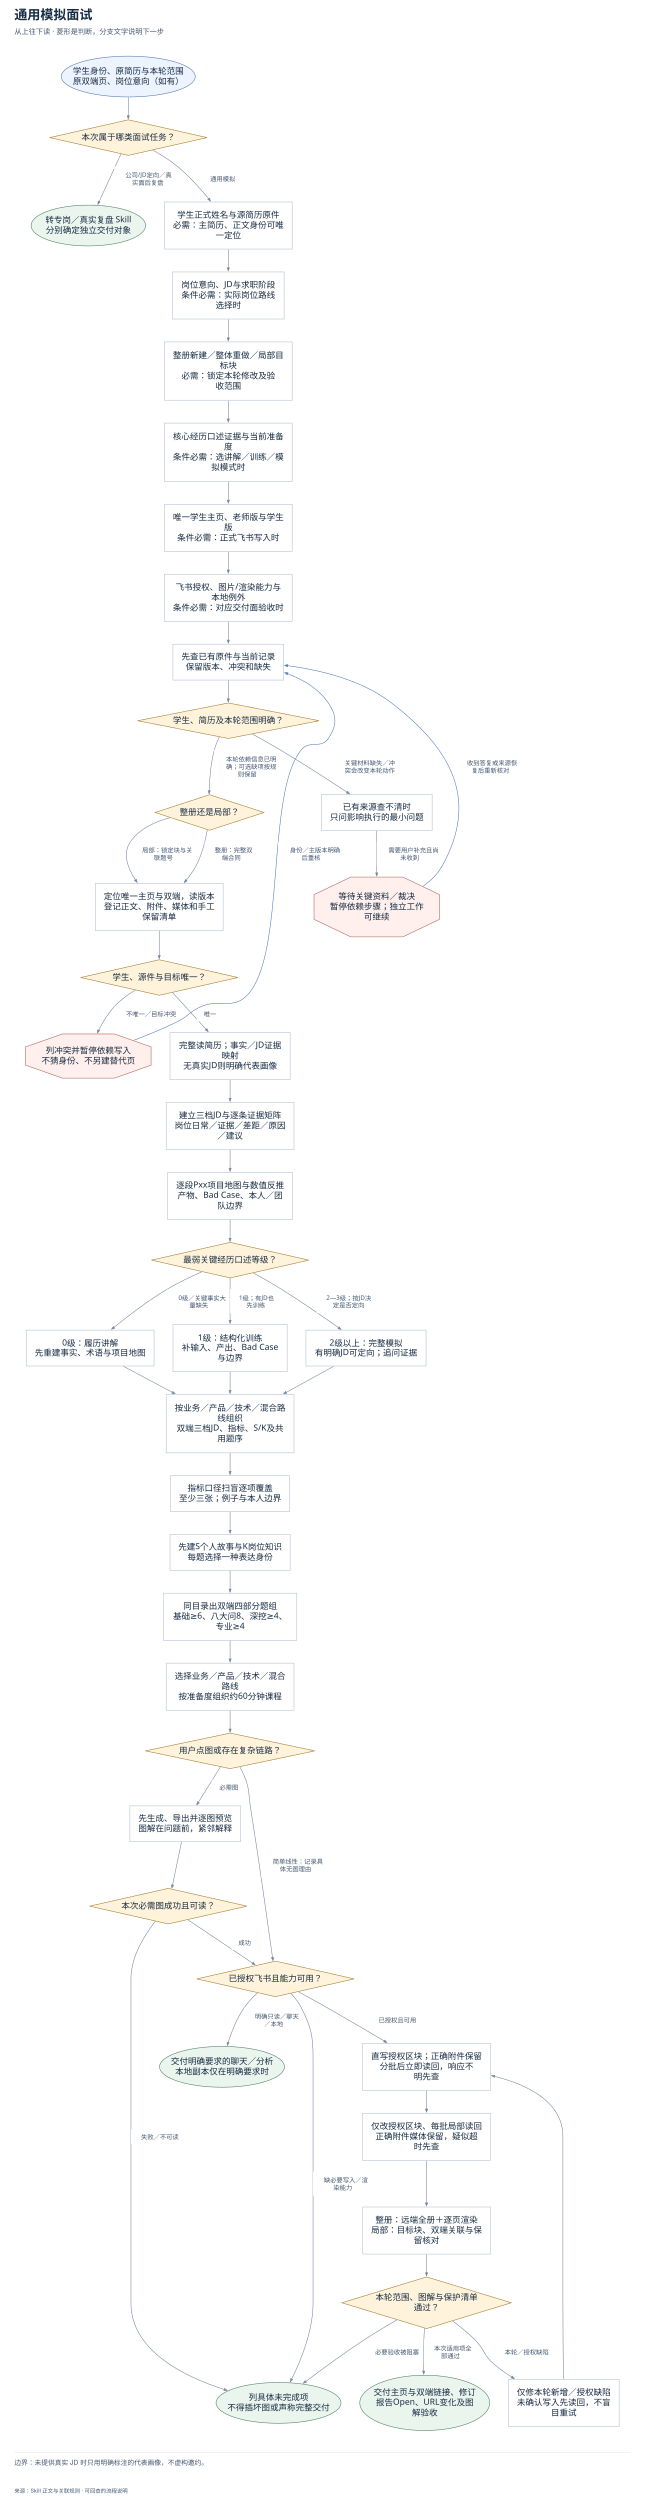
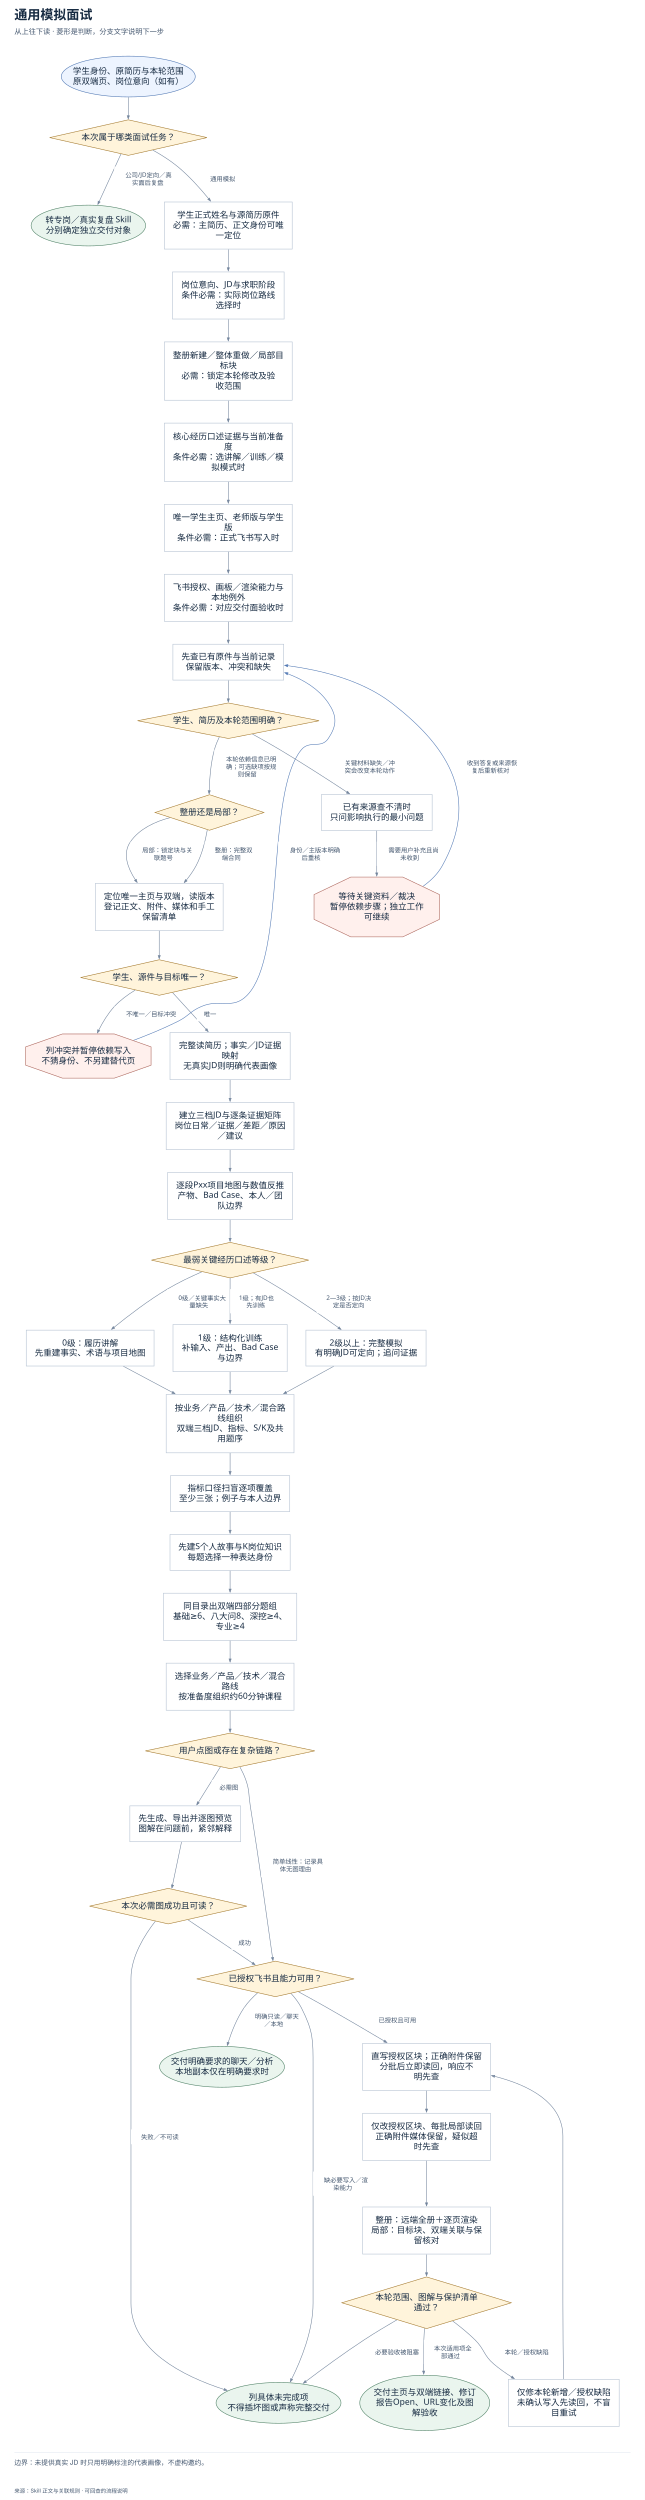
- <svg xmlns="http://www.w3.org/2000/svg" data-artifact-sha256="7e92cd054d5d172d0565195ed44d49419162a8da8e7b95ef7896f723a9a003c5" viewBox="0 0 1438.00 5574.00" width="1438.00" height="5574.00" role="img" aria-labelledby="title desc" data-entry-x="286.01" data-definition-sha256="cfa5b2d668ffe87828312197569ac56a34008b34c8158d3a55e16181d50eeae7" data-renderer="viz-3.31.0">
+ <svg xmlns="http://www.w3.org/2000/svg" data-artifact-sha256="a5f7d39a634c2899aa41be331160fa09020cbd6e62495d289ddf2afc6bc9f9bf" viewBox="0 0 1438.00 5574.00" width="1438.00" height="5574.00" role="img" aria-labelledby="title desc" data-entry-x="286.01" data-definition-sha256="c2a82178d6812adf9d623b8588ee4100f3e43a537690943c4fc6f6f74bcf6a28" data-renderer="viz-3.31.0">
  <rect width="100%" height="100%" fill="white" />
  <g font-family="-apple-system,BlinkMacSystemFont,PingFang SC,sans-serif" fill="#172b42">
    <text x="32" y="43" font-size="29" font-weight="600">通用模拟面试</text>
    <text x="32" y="76" font-size="16" fill="#43566e">从上往下读 · 菱形是判断，分支文字说明下一步</text>
  </g>
  <svg x="32.00" y="100" width="1374" height="5344" viewBox="0 0 1374 5344">
    <g id="graph0" class="graph" transform="scale(1 1) rotate(0) translate(25.2 5319.07)">
      <g id="edge1" class="edge">
        <path fill="none" stroke="#71839b" stroke-width="1.2" d="M228.81,-5202.37C228.81,-5189.01 228.81,-5174.35 228.81,-5160.84" />
        <polygon fill="#71839b" stroke="#71839b" stroke-width="1.2" points="231.26,-5160.97 228.81,-5153.97 226.36,-5160.97 231.26,-5160.97" />
      </g>
      <g id="edge2" class="edge">
        <path fill="none" stroke="#71839b" stroke-width="1.2" d="M212.69,-5076.16C199.06,-5046.43 179.32,-5003.39 163.83,-4969.6" />
        <polygon fill="#71839b" stroke="#71839b" stroke-width="1.2" points="166.09,-4968.65 160.94,-4963.31 161.63,-4970.69 166.09,-4968.65" />
        <polygon fill="white" stroke="none" points="197.48,-4993.71 197.48,-5047.71 329.48,-5047.71 329.48,-4993.71 197.48,-4993.71" />
        <text xml:space="preserve" text-anchor="start" x="222.26" y="-5023.51" font-family="PingFang SC" font-size="14.00" fill="#43566e">公司/JD定向／真</text>
        <text xml:space="preserve" text-anchor="start" x="237.23" y="-5006.71" font-family="PingFang SC" font-size="14.00" fill="#43566e">实面后复盘</text>
      </g>
      <g id="edge27" class="edge">
        <path fill="none" stroke="#71839b" stroke-width="1.2" d="M283.47,-5084.43C301.92,-5074.16 322.06,-5061.55 338.81,-5047.71 364.15,-5026.77 388.52,-4999.82 408.1,-4975.85" />
        <polygon fill="#71839b" stroke="#71839b" stroke-width="1.2" points="409.85,-4977.57 412.35,-4970.59 406.04,-4974.49 409.85,-4977.57" />
        <polygon fill="white" stroke="none" points="392.37,-5004.21 392.37,-5037.21 472.37,-5037.21 472.37,-5004.21 392.37,-5004.21" />
        <text xml:space="preserve" text-anchor="start" x="411.37" y="-5015.11" font-family="PingFang SC" font-size="14.00" fill="#43566e">通用模拟</text>
      </g>
      <g id="edge3" class="edge">
        <path fill="none" stroke="#71839b" stroke-width="1.2" d="M405.03,-3568.98C400.84,-3544.91 393.24,-3513.61 379.81,-3488.56 373.8,-3477.35 366.12,-3466.43 357.88,-3456.27" />
        <polygon fill="#71839b" stroke="#71839b" stroke-width="1.2" points="359.92,-3454.9 353.55,-3451.1 356.16,-3458.04 359.92,-3454.9" />
        <polygon fill="white" stroke="none" points="399.21,-3488.56 399.21,-3542.56 507.21,-3542.56 507.21,-3488.56 399.21,-3488.56" />
        <text xml:space="preserve" text-anchor="start" x="421.71" y="-3518.36" font-family="PingFang SC" font-size="14.00" fill="#43566e">整册：完整双</text>
        <text xml:space="preserve" text-anchor="start" x="437.46" y="-3501.56" font-family="PingFang SC" font-size="14.00" fill="#43566e">端合同</text>
      </g>
      <g id="edge4" class="edge">
        <path fill="none" stroke="#71839b" stroke-width="1.2" d="M322.01,-3596.07C288.75,-3587.35 254.05,-3571.45 233.81,-3542.56 215.58,-3516.54 226.89,-3484.49 244.77,-3457.18" />
        <polygon fill="#71839b" stroke="#71839b" stroke-width="1.2" points="246.74,-3458.64 248.67,-3451.48 242.7,-3455.87 246.74,-3458.64" />
        <polygon fill="white" stroke="none" points="233.81,-3488.56 233.81,-3542.56 369.81,-3542.56 369.81,-3488.56 233.81,-3488.56" />
        <text xml:space="preserve" text-anchor="start" x="259.81" y="-3518.36" font-family="PingFang SC" font-size="14.00" fill="#43566e">局部：锁定块与关</text>
        <text xml:space="preserve" text-anchor="start" x="286.06" y="-3501.56" font-family="PingFang SC" font-size="14.00" fill="#43566e">联题号</text>
      </g>
      <g id="edge5" class="edge">
        <path fill="none" stroke="#71839b" stroke-width="1.2" d="M297.81,-3344.17C297.81,-3326.13 297.81,-3305.97 297.81,-3288.27" />
        <polygon fill="#71839b" stroke="#71839b" stroke-width="1.2" points="300.26,-3288.61 297.81,-3281.61 295.36,-3288.61 300.26,-3288.61" />
      </g>
      <g id="edge6" class="edge">
        <path fill="none" stroke="#71839b" stroke-width="1.2" d="M244.12,-3211.49C227.9,-3201.55 210.93,-3189.21 197.81,-3175 183.63,-3159.65 171.87,-3140.19 162.72,-3121.94" />
        <polygon fill="#71839b" stroke="#71839b" stroke-width="1.2" points="165.02,-3121.07 159.75,-3115.85 160.61,-3123.22 165.02,-3121.07" />
        <polygon fill="white" stroke="none" points="197.81,-3142 197.81,-3175 333.81,-3175 333.81,-3142 197.81,-3142" />
        <text xml:space="preserve" text-anchor="start" x="223.81" y="-3152.9" font-family="PingFang SC" font-size="14.00" fill="#43566e">不唯一／目标冲突</text>
      </g>
      <g id="edge7" class="edge">
        <path fill="none" stroke="#71839b" stroke-width="1.2" d="M327.16,-3206.45C348.31,-3183.27 377.46,-3151.34 402.66,-3123.73" />
        <polygon fill="#71839b" stroke="#71839b" stroke-width="1.2" points="404.17,-3125.71 407.08,-3118.89 400.55,-3122.41 404.17,-3125.71" />
        <polygon fill="white" stroke="none" points="381.55,-3142 381.55,-3175 433.55,-3175 433.55,-3142 381.55,-3142" />
        <text xml:space="preserve" text-anchor="start" x="397.05" y="-3152.9" font-family="PingFang SC" font-size="14.00" fill="#43566e">唯一</text>
      </g>
      <g id="edge49" class="edge">
        <path fill="none" stroke="#5279b4" stroke-width="1.2" d="M240.18,-3099.41C272.57,-3111.53 308.25,-3126.15 339.81,-3142 364.27,-3154.28 366.63,-3164.27 391.81,-3175 434.75,-3193.3 461.18,-3166.62 493.81,-3200 580.91,-3289.12 534.84,-3651.98 614.81,-3747.55 633.35,-3769.7 658.78,-3748.51 674.81,-3772.55 694.34,-3801.84 694.5,-3822.57 674.81,-3851.75 653.59,-3883.2 619.33,-3903.66 583.97,-3916.97" />
        <polygon fill="#5279b4" stroke="#5279b4" stroke-width="1.2" points="583.39,-3914.58 577.64,-3919.26 585.06,-3919.18 583.39,-3914.58" />
        <polygon fill="white" stroke="none" points="563.05,-3488.56 563.05,-3542.56 699.05,-3542.56 699.05,-3488.56 563.05,-3488.56" />
        <text xml:space="preserve" text-anchor="start" x="589.05" y="-3518.36" font-family="PingFang SC" font-size="14.00" fill="#43566e">身份／主版本明确</text>
        <text xml:space="preserve" text-anchor="start" x="615.3" y="-3501.56" font-family="PingFang SC" font-size="14.00" fill="#43566e">后重核</text>
      </g>
      <g id="edge39" class="edge">
        <path fill="none" stroke="#71839b" stroke-width="1.2" d="M455.81,-3011.81C455.81,-2998.43 455.81,-2983.89 455.81,-2970.1" />
        <polygon fill="#71839b" stroke="#71839b" stroke-width="1.2" points="458.26,-2970.44 455.81,-2963.44 453.36,-2970.44 458.26,-2970.44" />
      </g>
      <g id="edge8" class="edge">
        <path fill="none" stroke="#71839b" stroke-width="1.2" d="M392.97,-2583.48C368.29,-2572.76 340.11,-2559.36 315.81,-2544.87 273.56,-2519.67 229.42,-2486.01 196.43,-2459.19" />
        <polygon fill="#71839b" stroke="#71839b" stroke-width="1.2" points="198.37,-2457.61 191.4,-2455.07 195.26,-2461.4 198.37,-2457.61" />
        <polygon fill="white" stroke="none" points="315.81,-2490.87 315.81,-2544.87 445.81,-2544.87 445.81,-2490.87 315.81,-2490.87" />
        <text xml:space="preserve" text-anchor="start" x="340.56" y="-2520.67" font-family="PingFang SC" font-size="14.00" fill="#43566e">0级／关键事实大</text>
        <text xml:space="preserve" text-anchor="start" x="365.06" y="-2503.87" font-family="PingFang SC" font-size="14.00" fill="#43566e">量缺失</text>
      </g>
      <g id="edge9" class="edge">
        <path fill="none" stroke="#71839b" stroke-width="1.2" d="M455.81,-2569.66C455.81,-2542.56 455.81,-2505.85 455.81,-2474.92" />
        <polygon fill="#71839b" stroke="#71839b" stroke-width="1.2" points="458.26,-2475.18 455.81,-2468.18 453.36,-2475.18 458.26,-2475.18" />
        <polygon fill="white" stroke="none" points="455.81,-2490.87 455.81,-2544.87 559.81,-2544.87 559.81,-2490.87 455.81,-2490.87" />
        <text xml:space="preserve" text-anchor="start" x="475.53" y="-2520.67" font-family="PingFang SC" font-size="14.00" fill="#43566e">1级；有JD也</text>
        <text xml:space="preserve" text-anchor="start" x="492.06" y="-2503.87" font-family="PingFang SC" font-size="14.00" fill="#43566e">先训练</text>
      </g>
      <g id="edge10" class="edge">
        <path fill="none" stroke="#71839b" stroke-width="1.2" d="M507.49,-2581C527.23,-2570.15 549.8,-2557.32 569.81,-2544.87 613.45,-2517.72 661.06,-2484.82 697.58,-2458.86" />
        <polygon fill="#71839b" stroke="#71839b" stroke-width="1.2" points="698.98,-2460.87 703.25,-2454.81 696.13,-2456.88 698.98,-2460.87" />
        <polygon fill="white" stroke="none" points="648.85,-2490.87 648.85,-2544.87 773.85,-2544.87 773.85,-2490.87 648.85,-2490.87" />
        <text xml:space="preserve" text-anchor="start" x="670.33" y="-2520.67" font-family="PingFang SC" font-size="14.00" fill="#43566e">2—3级；按JD决</text>
        <text xml:space="preserve" text-anchor="start" x="685.1" y="-2503.87" font-family="PingFang SC" font-size="14.00" fill="#43566e">定是否定向</text>
      </g>
      <g id="edge11" class="edge">
        <path fill="none" stroke="#71839b" stroke-width="1.2" d="M217.75,-2372.92C250.52,-2355.43 290.05,-2334.34 327.4,-2314.41" />
        <polygon fill="#71839b" stroke="#71839b" stroke-width="1.2" points="328.22,-2316.75 333.24,-2311.29 325.91,-2312.42 328.22,-2316.75" />
      </g>
      <g id="edge12" class="edge">
        <path fill="none" stroke="#71839b" stroke-width="1.2" d="M455.81,-2360.61C455.81,-2347.41 455.81,-2332.97 455.81,-2318.92" />
        <polygon fill="#71839b" stroke="#71839b" stroke-width="1.2" points="458.26,-2319.06 455.81,-2312.06 453.36,-2319.06 458.26,-2319.06" />
      </g>
      <g id="edge13" class="edge">
        <path fill="none" stroke="#71839b" stroke-width="1.2" d="M687,-2372.92C655.31,-2355.51 617.11,-2334.51 580.97,-2314.65" />
        <polygon fill="#71839b" stroke="#71839b" stroke-width="1.2" points="582.2,-2312.53 574.88,-2311.31 579.84,-2316.83 582.2,-2312.53" />
      </g>
      <g id="edge42" class="edge">
        <path fill="none" stroke="#71839b" stroke-width="1.2" d="M455.81,-2179.46C455.81,-2165.53 455.81,-2151.03 455.81,-2137.86" />
        <polygon fill="#71839b" stroke="#71839b" stroke-width="1.2" points="458.26,-2138.24 455.81,-2131.24 453.36,-2138.24 458.26,-2138.24" />
      </g>
      <g id="edge14" class="edge">
        <path fill="none" stroke="#71839b" stroke-width="1.2" d="M434.36,-1479.87C419.94,-1456.72 400.76,-1425.92 384.97,-1400.55" />
        <polygon fill="#71839b" stroke="#71839b" stroke-width="1.2" points="387.13,-1399.4 381.35,-1394.75 382.97,-1401.99 387.13,-1399.4" />
        <polygon fill="white" stroke="none" points="414.77,-1417.73 414.77,-1450.73 480.77,-1450.73 480.77,-1417.73 414.77,-1417.73" />
        <text xml:space="preserve" text-anchor="start" x="432.02" y="-1428.63" font-family="PingFang SC" font-size="14.00" fill="#43566e">必需图</text>
      </g>
      <g id="edge15" class="edge">
        <path fill="none" stroke="#71839b" stroke-width="1.2" d="M477.42,-1479.97C482.46,-1470.76 487.35,-1460.6 490.81,-1450.73 499.46,-1426.04 496.7,-1418.56 500.81,-1392.73 520.18,-1270.84 540.45,-1126.8 550.45,-1054.41" />
        <polygon fill="#71839b" stroke="#71839b" stroke-width="1.2" points="552.84,-1055.01 551.37,-1047.74 547.98,-1054.34 552.84,-1055.01" />
        <polygon fill="white" stroke="none" points="524.87,-1233.73 524.87,-1287.73 660.87,-1287.73 660.87,-1233.73 524.87,-1233.73" />
        <text xml:space="preserve" text-anchor="start" x="550.87" y="-1263.53" font-family="PingFang SC" font-size="14.00" fill="#43566e">简单线性：记录具</text>
        <text xml:space="preserve" text-anchor="start" x="566.62" y="-1246.73" font-family="PingFang SC" font-size="14.00" fill="#43566e">体无图理由</text>
      </g>
      <g id="edge16" class="edge">
        <path fill="none" stroke="#71839b" stroke-width="1.2" d="M347.56,-1312.33C341.64,-1284.03 333.65,-1245.81 327.43,-1216.12" />
        <polygon fill="#71839b" stroke="#71839b" stroke-width="1.2" points="329.85,-1215.73 326.02,-1209.38 325.06,-1216.73 329.85,-1215.73" />
      </g>
      <g id="edge17" class="edge">
        <path fill="none" stroke="#71839b" stroke-width="1.2" d="M289.25,-1135.67C265.24,-1104.97 234.81,-1056.49 234.81,-1007.93 234.81,-1007.93 234.81,-1007.93 234.81,-283.81 234.81,-179.98 349.05,-121.7 442.9,-91.35" />
        <polygon fill="#71839b" stroke="#71839b" stroke-width="1.2" points="443.38,-93.77 449.32,-89.32 441.9,-89.1 443.38,-93.77" />
        <polygon fill="white" stroke="none" points="234.81,-638.37 234.81,-671.37 342.81,-671.37 342.81,-638.37 234.81,-638.37" />
        <text xml:space="preserve" text-anchor="start" x="257.31" y="-649.27" font-family="PingFang SC" font-size="14.00" fill="#43566e">失败／不可读</text>
      </g>
      <g id="edge18" class="edge">
        <path fill="none" stroke="#71839b" stroke-width="1.2" d="M361.37,-1138.94C402.1,-1111.64 462.92,-1070.87 505.88,-1042.07" />
        <polygon fill="#71839b" stroke="#71839b" stroke-width="1.2" points="507.19,-1044.14 511.64,-1038.21 504.46,-1040.07 507.19,-1044.14" />
        <polygon fill="white" stroke="none" points="458.72,-1071.53 458.72,-1104.53 510.72,-1104.53 510.72,-1071.53 458.72,-1071.53" />
        <text xml:space="preserve" text-anchor="start" x="474.22" y="-1082.43" font-family="PingFang SC" font-size="14.00" fill="#43566e">成功</text>
      </g>
      <g id="edge20" class="edge">
        <path fill="none" stroke="#71839b" stroke-width="1.2" d="M591.3,-974.88C600.17,-965.25 608.88,-954.07 614.81,-942.33 641.49,-889.56 640.81,-870.98 640.81,-811.85 640.81,-811.85 640.81,-811.85 640.81,-283.81 640.81,-223.2 614.71,-158.18 592.9,-114.43" />
        <polygon fill="#71839b" stroke="#71839b" stroke-width="1.2" points="595.19,-113.54 589.84,-108.41 590.82,-115.76 595.19,-113.54" />
        <polygon fill="white" stroke="none" points="640.81,-523.38 640.81,-577.38 762.81,-577.38 762.81,-523.38 640.81,-523.38" />
        <text xml:space="preserve" text-anchor="start" x="665.06" y="-553.18" font-family="PingFang SC" font-size="14.00" fill="#43566e">缺必要写入／渲</text>
        <text xml:space="preserve" text-anchor="start" x="686.06" y="-536.38" font-family="PingFang SC" font-size="14.00" fill="#43566e">染能力</text>
      </g>
      <g id="edge19" class="edge">
        <path fill="none" stroke="#71839b" stroke-width="1.2" d="M517.15,-975.81C506.22,-966.05 495.11,-954.56 486.81,-942.33 470.94,-918.95 459.35,-889.74 451.44,-864.89" />
        <polygon fill="#71839b" stroke="#71839b" stroke-width="1.2" points="453.84,-864.35 449.43,-858.38 449.15,-865.79 453.84,-864.35" />
        <polygon fill="white" stroke="none" points="486.81,-888.33 486.81,-942.33 608.81,-942.33 608.81,-888.33 486.81,-888.33" />
        <text xml:space="preserve" text-anchor="start" x="511.06" y="-918.13" font-family="PingFang SC" font-size="14.00" fill="#43566e">明确只读／聊天</text>
        <text xml:space="preserve" text-anchor="start" x="532.06" y="-901.33" font-family="PingFang SC" font-size="14.00" fill="#43566e">／本地</text>
      </g>
      <g id="edge21" class="edge">
        <path fill="none" stroke="#71839b" stroke-width="1.2" d="M607.82,-978.42C628.13,-967.35 651.65,-954.38 672.81,-942.33 714.73,-918.47 760.72,-891.46 799.84,-868.22" />
        <polygon fill="#71839b" stroke="#71839b" stroke-width="1.2" points="800.74,-870.54 805.5,-864.86 798.23,-866.33 800.74,-870.54" />
        <polygon fill="white" stroke="none" points="764.26,-898.83 764.26,-931.83 872.26,-931.83 872.26,-898.83 764.26,-898.83" />
        <text xml:space="preserve" text-anchor="start" x="786.76" y="-909.73" font-family="PingFang SC" font-size="14.00" fill="#43566e">已授权且可用</text>
      </g>
      <g id="edge47" class="edge">
        <path fill="none" stroke="#71839b" stroke-width="1.2" d="M893.81,-758.15C893.81,-744.76 893.81,-730.23 893.81,-716.44" />
        <polygon fill="#71839b" stroke="#71839b" stroke-width="1.2" points="896.26,-716.77 893.81,-709.77 891.36,-716.77 896.26,-716.77" />
      </g>
      <g id="edge22" class="edge">
        <path fill="none" stroke="#71839b" stroke-width="1.2" d="M893.81,-392.8C893.81,-379.6 893.81,-365.24 893.81,-351.45" />
        <polygon fill="#71839b" stroke="#71839b" stroke-width="1.2" points="896.26,-351.78 893.81,-344.78 891.36,-351.78 896.26,-351.78" />
      </g>
      <g id="edge25" class="edge">
        <path fill="none" stroke="#71839b" stroke-width="1.2" d="M827.93,-246.94C804.53,-233.38 778.2,-217.57 754.81,-202.21 710.04,-172.81 661.33,-137.15 624.31,-109.22" />
        <polygon fill="#71839b" stroke="#71839b" stroke-width="1.2" points="626.04,-107.46 618.98,-105.2 623.09,-111.37 626.04,-107.46" />
        <polygon fill="white" stroke="none" points="754.81,-158.71 754.81,-191.71 876.81,-191.71 876.81,-158.71 754.81,-158.71" />
        <text xml:space="preserve" text-anchor="start" x="779.06" y="-169.61" font-family="PingFang SC" font-size="14.00" fill="#43566e">必要验收被阻塞</text>
      </g>
      <g id="edge24" class="edge">
        <path fill="none" stroke="#71839b" stroke-width="1.2" d="M951.87,-244.31C968.73,-231.71 986.67,-217.14 1001.81,-202.21 1023.46,-180.86 1020.67,-167.93 1043.81,-148.21 1056.02,-137.8 1069.7,-128.09 1083.75,-119.22" />
        <polygon fill="#71839b" stroke="#71839b" stroke-width="1.2" points="1084.91,-121.38 1089.58,-115.62 1082.34,-117.22 1084.91,-121.38" />
        <polygon fill="white" stroke="none" points="1043.81,-158.71 1043.81,-191.71 1165.81,-191.71 1165.81,-158.71 1043.81,-158.71" />
        <text xml:space="preserve" text-anchor="start" x="1068.06" y="-169.61" font-family="PingFang SC" font-size="14.00" fill="#43566e">本轮／授权缺陷</text>
      </g>
      <g id="edge23" class="edge">
        <path fill="none" stroke="#71839b" stroke-width="1.2" d="M889.17,-228.09C888.6,-219.43 888.12,-210.58 887.81,-202.21 886.98,-179.54 887.02,-154.79 887.41,-132.51" />
        <polygon fill="#71839b" stroke="#71839b" stroke-width="1.2" points="889.86,-132.64 887.55,-125.59 884.96,-132.54 889.86,-132.64" />
        <polygon fill="white" stroke="none" points="887.81,-148.21 887.81,-202.21 995.81,-202.21 995.81,-148.21 887.81,-148.21" />
        <text xml:space="preserve" text-anchor="start" x="910.31" y="-178.01" font-family="PingFang SC" font-size="14.00" fill="#43566e">本次适用项全</text>
        <text xml:space="preserve" text-anchor="start" x="926.06" y="-161.21" font-family="PingFang SC" font-size="14.00" fill="#43566e">部通过</text>
      </g>
      <g id="edge26" class="edge">
        <path fill="none" stroke="#71839b" stroke-width="1.2" d="M1199.08,-114.45C1198.51,-159.28 1197.81,-225.81 1197.81,-283.81 1197.81,-655.87 1197.81,-655.87 1197.81,-655.87 1197.81,-731.79 1121.42,-770.29 1045.23,-789.8" />
        <polygon fill="#71839b" stroke="#71839b" stroke-width="1.2" points="1044.88,-787.37 1038.67,-791.42 1046.05,-792.12 1044.88,-787.37" />
      </g>
      <g id="edge28" class="edge">
        <path fill="none" stroke="#71839b" stroke-width="1.2" d="M451.81,-4863.52C451.81,-4850.13 451.81,-4835.6 451.81,-4821.81" />
        <polygon fill="#71839b" stroke="#71839b" stroke-width="1.2" points="454.26,-4822.15 451.81,-4815.15 449.36,-4822.15 454.26,-4822.15" />
      </g>
      <g id="edge29" class="edge">
        <path fill="none" stroke="#71839b" stroke-width="1.2" d="M451.81,-4707.47C451.81,-4694.27 451.81,-4679.83 451.81,-4665.78" />
        <polygon fill="#71839b" stroke="#71839b" stroke-width="1.2" points="454.26,-4665.92 451.81,-4658.92 449.36,-4665.92 454.26,-4665.92" />
      </g>
      <g id="edge30" class="edge">
        <path fill="none" stroke="#71839b" stroke-width="1.2" d="M451.81,-4526.11C451.81,-4512.67 451.81,-4498.42 451.81,-4484.7" />
        <polygon fill="#71839b" stroke="#71839b" stroke-width="1.2" points="454.26,-4485.06 451.81,-4478.06 449.36,-4485.06 454.26,-4485.06" />
      </g>
      <g id="edge31" class="edge">
        <path fill="none" stroke="#71839b" stroke-width="1.2" d="M451.81,-4345.33C451.81,-4331.75 451.81,-4317.45 451.81,-4304" />
        <polygon fill="#71839b" stroke="#71839b" stroke-width="1.2" points="454.26,-4304.12 451.81,-4297.12 449.36,-4304.12 454.26,-4304.12" />
      </g>
      <g id="edge32" class="edge">
        <path fill="none" stroke="#71839b" stroke-width="1.2" d="M451.81,-4189.5C451.81,-4176.12 451.81,-4161.59 451.81,-4147.79" />
        <polygon fill="#71839b" stroke="#71839b" stroke-width="1.2" points="454.26,-4148.13 451.81,-4141.13 449.36,-4148.13 454.26,-4148.13" />
      </g>
      <g id="edge33" class="edge">
        <path fill="none" stroke="#71839b" stroke-width="1.2" d="M451.81,-4033.35C451.81,-4019.76 451.81,-4005.17 451.81,-3991.8" />
        <polygon fill="#71839b" stroke="#71839b" stroke-width="1.2" points="454.26,-3992.02 451.81,-3985.02 449.36,-3992.02 454.26,-3992.02" />
      </g>
      <g id="edge34" class="edge">
        <path fill="none" stroke="#71839b" stroke-width="1.2" d="M451.81,-3902.46C451.81,-3889.37 451.81,-3874.65 451.81,-3860.99" />
        <polygon fill="#71839b" stroke="#71839b" stroke-width="1.2" points="454.26,-3861.01 451.81,-3854.01 449.36,-3861.01 454.26,-3861.01" />
      </g>
      <g id="edge35" class="edge">
        <path fill="none" stroke="#71839b" stroke-width="1.2" d="M431.83,-3776.08C427.49,-3767.04 423.43,-3757.15 420.81,-3747.55 412.68,-3717.73 409.92,-3683.08 409.2,-3655.83" />
        <polygon fill="#71839b" stroke="#71839b" stroke-width="1.2" points="411.65,-3656.03 409.07,-3649.08 406.76,-3656.13 411.65,-3656.03" />
        <polygon fill="white" stroke="none" points="420.81,-3672.55 420.81,-3747.55 556.81,-3747.55 556.81,-3672.55 420.81,-3672.55" />
        <text xml:space="preserve" text-anchor="start" x="446.81" y="-3721.25" font-family="PingFang SC" font-size="14.00" fill="#43566e">本轮依赖信息已明</text>
        <text xml:space="preserve" text-anchor="start" x="446.81" y="-3704.45" font-family="PingFang SC" font-size="14.00" fill="#43566e">确；可选缺项按规</text>
        <text xml:space="preserve" text-anchor="start" x="473.06" y="-3687.65" font-family="PingFang SC" font-size="14.00" fill="#43566e">则保留</text>
      </g>
      <g id="edge36" class="edge">
        <path fill="none" stroke="#71839b" stroke-width="1.2" d="M505.48,-3782.43C524.95,-3771.76 547.03,-3759.37 566.81,-3747.55 617.84,-3717.07 674.28,-3680.65 716.67,-3652.73" />
        <polygon fill="#71839b" stroke="#71839b" stroke-width="1.2" points="717.87,-3654.88 722.37,-3648.98 715.18,-3650.79 717.87,-3654.88" />
        <polygon fill="white" stroke="none" points="685.18,-3683.05 685.18,-3737.05 821.18,-3737.05 821.18,-3683.05 685.18,-3683.05" />
        <text xml:space="preserve" text-anchor="start" x="711.18" y="-3712.85" font-family="PingFang SC" font-size="14.00" fill="#43566e">关键材料缺失／冲</text>
        <text xml:space="preserve" text-anchor="start" x="711.18" y="-3696.05" font-family="PingFang SC" font-size="14.00" fill="#43566e">突会改变本轮动作</text>
      </g>
      <g id="edge37" class="edge">
        <path fill="none" stroke="#71839b" stroke-width="1.2" d="M782.81,-3567.3C782.81,-3540.64 782.81,-3504.54 782.81,-3472.51" />
        <polygon fill="#71839b" stroke="#71839b" stroke-width="1.2" points="785.26,-3472.85 782.81,-3465.85 780.36,-3472.85 785.26,-3472.85" />
        <polygon fill="white" stroke="none" points="782.81,-3488.56 782.81,-3542.56 918.81,-3542.56 918.81,-3488.56 782.81,-3488.56" />
        <text xml:space="preserve" text-anchor="start" x="808.81" y="-3518.36" font-family="PingFang SC" font-size="14.00" fill="#43566e">需要用户补充且尚</text>
        <text xml:space="preserve" text-anchor="start" x="835.06" y="-3501.56" font-family="PingFang SC" font-size="14.00" fill="#43566e">未收到</text>
      </g>
      <g id="edge38" class="edge">
        <path fill="none" stroke="#5279b4" stroke-width="1.2" d="M885.59,-3442.75C902.92,-3455.04 918.59,-3470.17 928.81,-3488.56 1010.97,-3636.3 949.8,-3748.67 815.81,-3851.75 749.73,-3902.58 658.68,-3925.08 584.17,-3934.87" />
        <polygon fill="#5279b4" stroke="#5279b4" stroke-width="1.2" points="584.07,-3932.41 577.43,-3935.72 584.68,-3937.27 584.07,-3932.41" />
        <polygon fill="white" stroke="none" points="957.91,-3683.05 957.91,-3737.05 1093.91,-3737.05 1093.91,-3683.05 957.91,-3683.05" />
        <text xml:space="preserve" text-anchor="start" x="983.91" y="-3712.85" font-family="PingFang SC" font-size="14.00" fill="#43566e">收到答复或来源恢</text>
        <text xml:space="preserve" text-anchor="start" x="994.41" y="-3696.05" font-family="PingFang SC" font-size="14.00" fill="#43566e">复后重新核对</text>
      </g>
      <g id="edge40" class="edge">
        <path fill="none" stroke="#71839b" stroke-width="1.2" d="M455.81,-2855.83C455.81,-2842.45 455.81,-2827.92 455.81,-2814.12" />
        <polygon fill="#71839b" stroke="#71839b" stroke-width="1.2" points="458.26,-2814.46 455.81,-2807.46 453.36,-2814.46 458.26,-2814.46" />
      </g>
      <g id="edge41" class="edge">
        <path fill="none" stroke="#71839b" stroke-width="1.2" d="M455.81,-2699.82C455.81,-2686.15 455.81,-2671.45 455.81,-2658.01" />
        <polygon fill="#71839b" stroke="#71839b" stroke-width="1.2" points="458.26,-2658.2 455.81,-2651.2 453.36,-2658.2 458.26,-2658.2" />
      </g>
      <g id="edge43" class="edge">
        <path fill="none" stroke="#71839b" stroke-width="1.2" d="M455.81,-2048.46C455.81,-2035.46 455.81,-2020.84 455.81,-2007.24" />
        <polygon fill="#71839b" stroke="#71839b" stroke-width="1.2" points="458.26,-2007.3 455.81,-2000.3 453.36,-2007.3 458.26,-2007.3" />
      </g>
      <g id="edge44" class="edge">
        <path fill="none" stroke="#71839b" stroke-width="1.2" d="M455.81,-1917.46C455.81,-1904.6 455.81,-1890 455.81,-1875.95" />
        <polygon fill="#71839b" stroke="#71839b" stroke-width="1.2" points="458.26,-1876.11 455.81,-1869.11 453.36,-1876.11 458.26,-1876.11" />
      </g>
      <g id="edge45" class="edge">
        <path fill="none" stroke="#71839b" stroke-width="1.2" d="M455.81,-1761.69C455.81,-1748.31 455.81,-1733.77 455.81,-1719.98" />
        <polygon fill="#71839b" stroke="#71839b" stroke-width="1.2" points="458.26,-1720.32 455.81,-1713.32 453.36,-1720.32 458.26,-1720.32" />
      </g>
      <g id="edge46" class="edge">
        <path fill="none" stroke="#71839b" stroke-width="1.2" d="M455.81,-1605.68C455.81,-1592 455.81,-1577.31 455.81,-1563.87" />
        <polygon fill="#71839b" stroke="#71839b" stroke-width="1.2" points="458.26,-1564.05 455.81,-1557.05 453.36,-1564.05 458.26,-1564.05" />
      </g>
      <g id="edge48" class="edge">
        <path fill="none" stroke="#71839b" stroke-width="1.2" d="M893.81,-601.91C893.81,-573.24 893.81,-537.5 893.81,-507.56" />
        <polygon fill="#71839b" stroke="#71839b" stroke-width="1.2" points="896.26,-507.69 893.81,-500.69 891.36,-507.69 896.26,-507.69" />
      </g>
      <g id="node1" class="node">
        <ellipse fill="#edf4ff" stroke="#5279b4" stroke-width="1.25" cx="228.81" cy="-5248.39" rx="149.32" ry="45.48" />
        <text xml:space="preserve" text-anchor="middle" x="228.81" y="-5254.09" font-family="PingFang SC" font-size="19.00" fill="#172b42">学生身份、原简历与本轮范围</text>
        <text xml:space="preserve" text-anchor="middle" x="228.81" y="-5231.29" font-family="PingFang SC" font-size="19.00" fill="#172b42">原双端页、岗位意向（如有）</text>
      </g>
      <g id="node2" class="node">
        <polygon fill="#fff4db" stroke="#a67c32" stroke-width="1.25" points="228.81,-5151.91 53.45,-5112.31 228.81,-5072.71 404.17,-5112.31 228.81,-5151.91" />
        <text xml:space="preserve" text-anchor="middle" x="228.81" y="-5106.61" font-family="PingFang SC" font-size="19.00" fill="#172b42">本次属于哪类面试任务？</text>
      </g>
      <g id="node3" class="node">
        <ellipse fill="#eaf5ee" stroke="#508267" stroke-width="1.25" cx="139.81" cy="-4916.22" rx="127.68" ry="45.48" />
        <text xml:space="preserve" text-anchor="middle" x="139.81" y="-4921.92" font-family="PingFang SC" font-size="19.00" fill="#172b42">转专岗／真实复盘 Skill</text>
        <text xml:space="preserve" text-anchor="middle" x="139.81" y="-4899.12" font-family="PingFang SC" font-size="19.00" fill="#172b42">分别确定独立交付对象</text>
      </g>
      <g id="node4" class="node">
        <polygon fill="#fff4db" stroke="#a67c32" stroke-width="1.25" points="409.81,-3647.15 288.38,-3607.55 409.81,-3567.95 531.24,-3607.55 409.81,-3647.15" />
        <text xml:space="preserve" text-anchor="middle" x="409.81" y="-3601.85" font-family="PingFang SC" font-size="19.00" fill="#172b42">整册还是局部？</text>
      </g>
      <g id="node5" class="node">
        <polygon fill="#ffffff" stroke="#b4c1d1" stroke-width="1.25" points="440.3,-3449.37 155.32,-3449.37 155.32,-3344.39 440.3,-3344.39 440.3,-3449.37" />
        <text xml:space="preserve" text-anchor="middle" x="297.81" y="-3413.98" font-family="PingFang SC" font-size="19.00" fill="#172b42">定位唯一主页与双端，读版本</text>
        <text xml:space="preserve" text-anchor="middle" x="297.81" y="-3391.18" font-family="PingFang SC" font-size="19.00" fill="#172b42">登记正文、附件、媒体和手工</text>
        <text xml:space="preserve" text-anchor="middle" x="297.81" y="-3368.38" font-family="PingFang SC" font-size="19.00" fill="#172b42">保留清单</text>
      </g>
      <g id="node6" class="node">
        <polygon fill="#fff4db" stroke="#a67c32" stroke-width="1.25" points="297.81,-3279.2 122.45,-3239.6 297.81,-3200 473.17,-3239.6 297.81,-3279.2" />
        <text xml:space="preserve" text-anchor="middle" x="297.81" y="-3233.9" font-family="PingFang SC" font-size="19.00" fill="#172b42">学生、源件与目标唯一？</text>
      </g>
      <g id="node7" class="node">
        <polygon fill="#fff0ed" stroke="#ad675d" stroke-width="1.25" points="279.62,-3044.12 279.62,-3084.9 197.72,-3113.74 81.9,-3113.74 0,-3084.9 0,-3044.12 81.9,-3015.28 197.72,-3015.28 279.62,-3044.12" />
        <text xml:space="preserve" text-anchor="middle" x="139.81" y="-3070.21" font-family="PingFang SC" font-size="19.00" fill="#172b42">列冲突并暂停依赖写入</text>
        <text xml:space="preserve" text-anchor="middle" x="139.81" y="-3047.41" font-family="PingFang SC" font-size="19.00" fill="#172b42">不猜身份、不另建替代页</text>
      </g>
      <g id="node8" class="node">
        <polygon fill="#ffffff" stroke="#b4c1d1" stroke-width="1.25" points="589.77,-3117 321.85,-3117 321.85,-3012.02 589.77,-3012.02 589.77,-3117" />
        <text xml:space="preserve" text-anchor="middle" x="455.81" y="-3081.61" font-family="PingFang SC" font-size="19.00" fill="#172b42">完整读简历；事实／JD证据</text>
        <text xml:space="preserve" text-anchor="middle" x="455.81" y="-3058.81" font-family="PingFang SC" font-size="19.00" fill="#172b42">映射</text>
        <text xml:space="preserve" text-anchor="middle" x="455.81" y="-3036.01" font-family="PingFang SC" font-size="19.00" fill="#172b42">无真实JD则明确代表画像</text>
      </g>
      <g id="node9" class="node">
        <polygon fill="#fff4db" stroke="#a67c32" stroke-width="1.25" points="455.81,-2649.07 280.45,-2609.47 455.81,-2569.87 631.17,-2609.47 455.81,-2649.07" />
        <text xml:space="preserve" text-anchor="middle" x="455.81" y="-2603.77" font-family="PingFang SC" font-size="19.00" fill="#172b42">最弱关键经历口述等级？</text>
      </g>
      <g id="node10" class="node">
        <polygon fill="#ffffff" stroke="#b4c1d1" stroke-width="1.25" points="286.3,-2453.38 1.32,-2453.38 1.32,-2373.39 286.3,-2373.39 286.3,-2453.38" />
        <text xml:space="preserve" text-anchor="middle" x="143.81" y="-2419.08" font-family="PingFang SC" font-size="19.00" fill="#172b42">0级：履历讲解</text>
        <text xml:space="preserve" text-anchor="middle" x="143.81" y="-2396.28" font-family="PingFang SC" font-size="19.00" fill="#172b42">先重建事实、术语与项目地图</text>
      </g>
      <g id="node11" class="node">
        <polygon fill="#ffffff" stroke="#b4c1d1" stroke-width="1.25" points="583.11,-2465.87 328.51,-2465.87 328.51,-2360.89 583.11,-2360.89 583.11,-2465.87" />
        <text xml:space="preserve" text-anchor="middle" x="455.81" y="-2430.48" font-family="PingFang SC" font-size="19.00" fill="#172b42">1级：结构化训练</text>
        <text xml:space="preserve" text-anchor="middle" x="455.81" y="-2407.68" font-family="PingFang SC" font-size="19.00" fill="#172b42">补输入、产出、Bad Case</text>
        <text xml:space="preserve" text-anchor="middle" x="455.81" y="-2384.88" font-family="PingFang SC" font-size="19.00" fill="#172b42">与边界</text>
      </g>
      <g id="node12" class="node">
        <polygon fill="#ffffff" stroke="#b4c1d1" stroke-width="1.25" points="892.77,-2453.38 624.85,-2453.38 624.85,-2373.39 892.77,-2373.39 892.77,-2453.38" />
        <text xml:space="preserve" text-anchor="middle" x="758.81" y="-2419.08" font-family="PingFang SC" font-size="19.00" fill="#172b42">2级以上：完整模拟</text>
        <text xml:space="preserve" text-anchor="middle" x="758.81" y="-2396.28" font-family="PingFang SC" font-size="19.00" fill="#172b42">有明确JD可定向；追问证据</text>
      </g>
      <g id="node13" class="node">
        <polygon fill="#ffffff" stroke="#b4c1d1" stroke-width="1.25" points="598.3,-2309.89 313.32,-2309.89 313.32,-2179.86 598.3,-2179.86 598.3,-2309.89" />
        <text xml:space="preserve" text-anchor="middle" x="455.81" y="-2273.38" font-family="PingFang SC" font-size="19.00" fill="#172b42">按业务／产品／技术／混合路</text>
        <text xml:space="preserve" text-anchor="middle" x="455.81" y="-2250.58" font-family="PingFang SC" font-size="19.00" fill="#172b42">线组织</text>
        <text xml:space="preserve" text-anchor="middle" x="455.81" y="-2227.78" font-family="PingFang SC" font-size="19.00" fill="#172b42">双端三档JD、指标、S/K及共</text>
        <text xml:space="preserve" text-anchor="middle" x="455.81" y="-2204.98" font-family="PingFang SC" font-size="19.00" fill="#172b42">用题序</text>
      </g>
      <g id="node14" class="node">
        <polygon fill="#fff4db" stroke="#a67c32" stroke-width="1.25" points="455.81,-1554.93 266.95,-1515.33 455.81,-1475.73 644.67,-1515.33 455.81,-1554.93" />
        <text xml:space="preserve" text-anchor="middle" x="455.81" y="-1509.63" font-family="PingFang SC" font-size="19.00" fill="#172b42">用户点图或存在复杂链路？</text>
      </g>
      <g id="node15" class="node">
        <polygon fill="#ffffff" stroke="#b4c1d1" stroke-width="1.25" points="479.33,-1392.73 232.29,-1392.73 232.29,-1312.73 479.33,-1312.73 479.33,-1392.73" />
        <text xml:space="preserve" text-anchor="middle" x="355.81" y="-1358.43" font-family="PingFang SC" font-size="19.00" fill="#172b42">先生成、导出并逐图预览</text>
        <text xml:space="preserve" text-anchor="middle" x="355.81" y="-1335.63" font-family="PingFang SC" font-size="19.00" fill="#172b42">图解在问题前，紧邻解释</text>
      </g>
      <g id="node16" class="node">
        <polygon fill="#fff4db" stroke="#a67c32" stroke-width="1.25" points="317.81,-1208.73 142.45,-1169.13 317.81,-1129.53 493.17,-1169.13 317.81,-1208.73" />
        <text xml:space="preserve" text-anchor="middle" x="317.81" y="-1163.43" font-family="PingFang SC" font-size="19.00" fill="#172b42">本次必需图成功且可读？</text>
      </g>
      <g id="node17" class="node">
        <ellipse fill="#eaf5ee" stroke="#508267" stroke-width="1.25" cx="563.81" cy="-61.6" rx="139.24" ry="45.48" />
        <text xml:space="preserve" text-anchor="middle" x="563.81" y="-67.3" font-family="PingFang SC" font-size="19.00" fill="#172b42">列具体未完成项</text>
        <text xml:space="preserve" text-anchor="middle" x="563.81" y="-44.5" font-family="PingFang SC" font-size="19.00" fill="#172b42">不得插坏图或声称完整交付</text>
      </g>
      <g id="node18" class="node">
        <polygon fill="#fff4db" stroke="#a67c32" stroke-width="1.25" points="556.81,-1046.53 381.45,-1006.93 556.81,-967.33 732.17,-1006.93 556.81,-1046.53" />
        <text xml:space="preserve" text-anchor="middle" x="556.81" y="-1001.23" font-family="PingFang SC" font-size="19.00" fill="#172b42">已授权飞书且能力可用？</text>
      </g>
      <g id="node19" class="node">
        <ellipse fill="#eaf5ee" stroke="#508267" stroke-width="1.25" cx="437.81" cy="-810.85" rx="139.24" ry="45.48" />
        <text xml:space="preserve" text-anchor="middle" x="437.81" y="-816.55" font-family="PingFang SC" font-size="19.00" fill="#172b42">交付明确要求的聊天／分析</text>
        <text xml:space="preserve" text-anchor="middle" x="437.81" y="-793.75" font-family="PingFang SC" font-size="19.00" fill="#172b42">本地副本仅在明确要求时</text>
      </g>
      <g id="node20" class="node">
        <polygon fill="#ffffff" stroke="#b4c1d1" stroke-width="1.25" points="1036.3,-863.33 751.32,-863.33 751.32,-758.36 1036.3,-758.36 1036.3,-863.33" />
        <text xml:space="preserve" text-anchor="middle" x="893.81" y="-827.95" font-family="PingFang SC" font-size="19.00" fill="#172b42">直写授权区块；正确附件保留</text>
        <text xml:space="preserve" text-anchor="middle" x="893.81" y="-805.15" font-family="PingFang SC" font-size="19.00" fill="#172b42">分批后立即读回，响应不</text>
        <text xml:space="preserve" text-anchor="middle" x="893.81" y="-782.35" font-family="PingFang SC" font-size="19.00" fill="#172b42">明先查</text>
      </g>
      <g id="node21" class="node">
        <polygon fill="#ffffff" stroke="#b4c1d1" stroke-width="1.25" points="1036.3,-498.38 751.32,-498.38 751.32,-393.41 1036.3,-393.41 1036.3,-498.38" />
        <text xml:space="preserve" text-anchor="middle" x="893.81" y="-462.99" font-family="PingFang SC" font-size="19.00" fill="#172b42">整册：远端全册＋逐页渲染</text>
        <text xml:space="preserve" text-anchor="middle" x="893.81" y="-440.19" font-family="PingFang SC" font-size="19.00" fill="#172b42">局部：目标块、双端关联与保</text>
        <text xml:space="preserve" text-anchor="middle" x="893.81" y="-417.39" font-family="PingFang SC" font-size="19.00" fill="#172b42">留核对</text>
      </g>
      <g id="node22" class="node">
        <polygon fill="#fff4db" stroke="#a67c32" stroke-width="1.25" points="893.81,-342.41 704.95,-284.81 893.81,-227.21 1082.67,-284.81 893.81,-342.41" />
        <text xml:space="preserve" text-anchor="middle" x="893.81" y="-290.51" font-family="PingFang SC" font-size="19.00" fill="#172b42">本轮范围、图解与保护清单</text>
        <text xml:space="preserve" text-anchor="middle" x="893.81" y="-267.71" font-family="PingFang SC" font-size="19.00" fill="#172b42">通过？</text>
      </g>
      <g id="node23" class="node">
        <polygon fill="#ffffff" stroke="#b4c1d1" stroke-width="1.25" points="1323.33,-114.09 1076.29,-114.09 1076.29,-9.12 1323.33,-9.12 1323.33,-114.09" />
        <text xml:space="preserve" text-anchor="middle" x="1199.81" y="-78.7" font-family="PingFang SC" font-size="19.00" fill="#172b42">仅修本轮新增／授权缺陷</text>
        <text xml:space="preserve" text-anchor="middle" x="1199.81" y="-55.9" font-family="PingFang SC" font-size="19.00" fill="#172b42">未确认写入先读回，不盲</text>
        <text xml:space="preserve" text-anchor="middle" x="1199.81" y="-33.1" font-family="PingFang SC" font-size="19.00" fill="#172b42">目重试</text>
      </g>
      <g id="node24" class="node">
        <ellipse fill="#eaf5ee" stroke="#508267" stroke-width="1.25" cx="889.81" cy="-61.6" rx="144.83" ry="61.6" />
        <text xml:space="preserve" text-anchor="middle" x="889.81" y="-78.7" font-family="PingFang SC" font-size="19.00" fill="#172b42">交付主页与双端链接、修订</text>
        <text xml:space="preserve" text-anchor="middle" x="889.81" y="-55.9" font-family="PingFang SC" font-size="19.00" fill="#172b42">报告Open、URL变化及图</text>
        <text xml:space="preserve" text-anchor="middle" x="889.81" y="-33.1" font-family="PingFang SC" font-size="19.00" fill="#172b42">解验收</text>
      </g>
      <g id="node25" class="node">
        <polygon fill="#ffffff" stroke="#b4c1d1" stroke-width="1.25" points="594.3,-4968.71 309.32,-4968.71 309.32,-4863.73 594.3,-4863.73 594.3,-4968.71" />
        <text xml:space="preserve" text-anchor="middle" x="451.81" y="-4933.32" font-family="PingFang SC" font-size="19.00" fill="#172b42">学生正式姓名与源简历原件</text>
        <text xml:space="preserve" text-anchor="middle" x="451.81" y="-4910.52" font-family="PingFang SC" font-size="19.00" fill="#172b42">必需：主简历、正文身份可唯</text>
        <text xml:space="preserve" text-anchor="middle" x="451.81" y="-4887.72" font-family="PingFang SC" font-size="19.00" fill="#172b42">一定位</text>
      </g>
      <g id="node26" class="node">
        <polygon fill="#ffffff" stroke="#b4c1d1" stroke-width="1.25" points="576.26,-4812.73 327.36,-4812.73 327.36,-4707.76 576.26,-4707.76 576.26,-4812.73" />
        <text xml:space="preserve" text-anchor="middle" x="451.81" y="-4777.34" font-family="PingFang SC" font-size="19.00" fill="#172b42">岗位意向、JD与求职阶段</text>
        <text xml:space="preserve" text-anchor="middle" x="451.81" y="-4754.54" font-family="PingFang SC" font-size="19.00" fill="#172b42">条件必需：实际岗位路线</text>
        <text xml:space="preserve" text-anchor="middle" x="451.81" y="-4731.74" font-family="PingFang SC" font-size="19.00" fill="#172b42">选择时</text>
      </g>
      <g id="node27" class="node">
        <polygon fill="#ffffff" stroke="#b4c1d1" stroke-width="1.25" points="594.3,-4656.76 309.32,-4656.76 309.32,-4526.72 594.3,-4526.72 594.3,-4656.76" />
        <text xml:space="preserve" text-anchor="middle" x="451.81" y="-4620.24" font-family="PingFang SC" font-size="19.00" fill="#172b42">整册新建／整体重做／局部目</text>
        <text xml:space="preserve" text-anchor="middle" x="451.81" y="-4597.44" font-family="PingFang SC" font-size="19.00" fill="#172b42">标块</text>
        <text xml:space="preserve" text-anchor="middle" x="451.81" y="-4574.64" font-family="PingFang SC" font-size="19.00" fill="#172b42">必需：锁定本轮修改及验</text>
        <text xml:space="preserve" text-anchor="middle" x="451.81" y="-4551.84" font-family="PingFang SC" font-size="19.00" fill="#172b42">收范围</text>
      </g>
      <g id="node28" class="node">
        <polygon fill="#ffffff" stroke="#b4c1d1" stroke-width="1.25" points="594.3,-4475.72 309.32,-4475.72 309.32,-4345.69 594.3,-4345.69 594.3,-4475.72" />
        <text xml:space="preserve" text-anchor="middle" x="451.81" y="-4439.21" font-family="PingFang SC" font-size="19.00" fill="#172b42">核心经历口述证据与当前准备</text>
        <text xml:space="preserve" text-anchor="middle" x="451.81" y="-4416.41" font-family="PingFang SC" font-size="19.00" fill="#172b42">度</text>
        <text xml:space="preserve" text-anchor="middle" x="451.81" y="-4393.61" font-family="PingFang SC" font-size="19.00" fill="#172b42">条件必需：选讲解／训练／模</text>
        <text xml:space="preserve" text-anchor="middle" x="451.81" y="-4370.81" font-family="PingFang SC" font-size="19.00" fill="#172b42">拟模式时</text>
      </g>
      <g id="node29" class="node">
        <polygon fill="#ffffff" stroke="#b4c1d1" stroke-width="1.25" points="594.3,-4294.69 309.32,-4294.69 309.32,-4189.72 594.3,-4189.72 594.3,-4294.69" />
        <text xml:space="preserve" text-anchor="middle" x="451.81" y="-4259.3" font-family="PingFang SC" font-size="19.00" fill="#172b42">唯一学生主页、老师版与学生</text>
        <text xml:space="preserve" text-anchor="middle" x="451.81" y="-4236.5" font-family="PingFang SC" font-size="19.00" fill="#172b42">版</text>
        <text xml:space="preserve" text-anchor="middle" x="451.81" y="-4213.7" font-family="PingFang SC" font-size="19.00" fill="#172b42">条件必需：正式飞书写入时</text>
      </g>
      <g id="node30" class="node">
        <polygon fill="#ffffff" stroke="#b4c1d1" stroke-width="1.25" points="594.3,-4138.72 309.32,-4138.72 309.32,-4033.74 594.3,-4033.74 594.3,-4138.72" />
-         <text xml:space="preserve" text-anchor="middle" x="451.81" y="-4103.33" font-family="PingFang SC" font-size="19.00" fill="#172b42">飞书授权、图片/渲染能力与</text>
+         <text xml:space="preserve" text-anchor="middle" x="451.81" y="-4103.33" font-family="PingFang SC" font-size="19.00" fill="#172b42">飞书授权、画板／渲染能力与</text>
        <text xml:space="preserve" text-anchor="middle" x="451.81" y="-4080.53" font-family="PingFang SC" font-size="19.00" fill="#172b42">本地例外</text>
        <text xml:space="preserve" text-anchor="middle" x="451.81" y="-4057.73" font-family="PingFang SC" font-size="19.00" fill="#172b42">条件必需：对应交付面验收时</text>
      </g>
      <g id="node31" class="node">
        <polygon fill="#ffffff" stroke="#b4c1d1" stroke-width="1.25" points="575.33,-3982.74 328.29,-3982.74 328.29,-3902.75 575.33,-3902.75 575.33,-3982.74" />
        <text xml:space="preserve" text-anchor="middle" x="451.81" y="-3948.44" font-family="PingFang SC" font-size="19.00" fill="#172b42">先查已有原件与当前记录</text>
        <text xml:space="preserve" text-anchor="middle" x="451.81" y="-3925.64" font-family="PingFang SC" font-size="19.00" fill="#172b42">保留版本、冲突和缺失</text>
      </g>
      <g id="node32" class="node">
        <polygon fill="#fff4db" stroke="#a67c32" stroke-width="1.25" points="451.81,-3851.75 249.45,-3812.15 451.81,-3772.55 654.17,-3812.15 451.81,-3851.75" />
        <text xml:space="preserve" text-anchor="middle" x="451.81" y="-3806.45" font-family="PingFang SC" font-size="19.00" fill="#172b42">学生、简历及本轮范围明确？</text>
      </g>
      <g id="node33" class="node">
        <polygon fill="#ffffff" stroke="#b4c1d1" stroke-width="1.25" points="906.33,-3647.55 659.29,-3647.55 659.29,-3567.56 906.33,-3567.56 906.33,-3647.55" />
        <text xml:space="preserve" text-anchor="middle" x="782.81" y="-3613.25" font-family="PingFang SC" font-size="19.00" fill="#172b42">已有来源查不清时</text>
        <text xml:space="preserve" text-anchor="middle" x="782.81" y="-3590.45" font-family="PingFang SC" font-size="19.00" fill="#172b42">只问影响执行的最小问题</text>
      </g>
      <g id="node34" class="node">
        <polygon fill="#fff0ed" stroke="#ad675d" stroke-width="1.25" points="922.62,-3369.26 922.62,-3424.5 840.72,-3463.56 724.9,-3463.56 643,-3424.5 643,-3369.26 724.9,-3330.2 840.72,-3330.2 922.62,-3369.26" />
        <text xml:space="preserve" text-anchor="middle" x="782.81" y="-3413.98" font-family="PingFang SC" font-size="19.00" fill="#172b42">等待关键资料／裁决</text>
        <text xml:space="preserve" text-anchor="middle" x="782.81" y="-3391.18" font-family="PingFang SC" font-size="19.00" fill="#172b42">暂停依赖步骤；独立工作</text>
        <text xml:space="preserve" text-anchor="middle" x="782.81" y="-3368.38" font-family="PingFang SC" font-size="19.00" fill="#172b42">可继续</text>
      </g>
      <g id="node35" class="node">
        <polygon fill="#ffffff" stroke="#b4c1d1" stroke-width="1.25" points="598.3,-2961.02 313.32,-2961.02 313.32,-2856.05 598.3,-2856.05 598.3,-2961.02" />
        <text xml:space="preserve" text-anchor="middle" x="455.81" y="-2925.63" font-family="PingFang SC" font-size="19.00" fill="#172b42">建立三档JD与逐条证据矩阵</text>
        <text xml:space="preserve" text-anchor="middle" x="455.81" y="-2902.83" font-family="PingFang SC" font-size="19.00" fill="#172b42">岗位日常／证据／差距／原因</text>
        <text xml:space="preserve" text-anchor="middle" x="455.81" y="-2880.03" font-family="PingFang SC" font-size="19.00" fill="#172b42">／建议</text>
      </g>
      <g id="node36" class="node">
        <polygon fill="#ffffff" stroke="#b4c1d1" stroke-width="1.25" points="594.99,-2805.05 316.63,-2805.05 316.63,-2700.07 594.99,-2700.07 594.99,-2805.05" />
        <text xml:space="preserve" text-anchor="middle" x="455.81" y="-2769.66" font-family="PingFang SC" font-size="19.00" fill="#172b42">逐段Pxx项目地图与数值反推</text>
        <text xml:space="preserve" text-anchor="middle" x="455.81" y="-2746.86" font-family="PingFang SC" font-size="19.00" fill="#172b42">产物、Bad Case、本人／团</text>
        <text xml:space="preserve" text-anchor="middle" x="455.81" y="-2724.06" font-family="PingFang SC" font-size="19.00" fill="#172b42">队边界</text>
      </g>
      <g id="node37" class="node">
        <polygon fill="#ffffff" stroke="#b4c1d1" stroke-width="1.25" points="588.79,-2128.86 322.83,-2128.86 322.83,-2048.87 588.79,-2048.87 588.79,-2128.86" />
        <text xml:space="preserve" text-anchor="middle" x="455.81" y="-2094.57" font-family="PingFang SC" font-size="19.00" fill="#172b42">指标口径扫盲逐项覆盖</text>
        <text xml:space="preserve" text-anchor="middle" x="455.81" y="-2071.77" font-family="PingFang SC" font-size="19.00" fill="#172b42">至少三张；例子与本人边界</text>
      </g>
      <g id="node38" class="node">
        <polygon fill="#ffffff" stroke="#b4c1d1" stroke-width="1.25" points="589.77,-1997.87 321.85,-1997.87 321.85,-1917.88 589.77,-1917.88 589.77,-1997.87" />
        <text xml:space="preserve" text-anchor="middle" x="455.81" y="-1963.57" font-family="PingFang SC" font-size="19.00" fill="#172b42">先建S个人故事与K岗位知识</text>
        <text xml:space="preserve" text-anchor="middle" x="455.81" y="-1940.77" font-family="PingFang SC" font-size="19.00" fill="#172b42">每题选择一种表达身份</text>
      </g>
      <g id="node39" class="node">
        <polygon fill="#ffffff" stroke="#b4c1d1" stroke-width="1.25" points="604.49,-1866.88 307.13,-1866.88 307.13,-1761.9 604.49,-1761.9 604.49,-1866.88" />
        <text xml:space="preserve" text-anchor="middle" x="455.81" y="-1831.49" font-family="PingFang SC" font-size="19.00" fill="#172b42">同目录出双端四部分题组</text>
        <text xml:space="preserve" text-anchor="middle" x="455.81" y="-1808.69" font-family="PingFang SC" font-size="19.00" fill="#172b42">基础≥6、八大问8、深挖≥4、</text>
        <text xml:space="preserve" text-anchor="middle" x="455.81" y="-1785.89" font-family="PingFang SC" font-size="19.00" fill="#172b42">专业≥4</text>
      </g>
      <g id="node40" class="node">
        <polygon fill="#ffffff" stroke="#b4c1d1" stroke-width="1.25" points="598.3,-1710.9 313.32,-1710.9 313.32,-1605.93 598.3,-1605.93 598.3,-1710.9" />
        <text xml:space="preserve" text-anchor="middle" x="455.81" y="-1675.51" font-family="PingFang SC" font-size="19.00" fill="#172b42">选择业务／产品／技术／混合</text>
        <text xml:space="preserve" text-anchor="middle" x="455.81" y="-1652.71" font-family="PingFang SC" font-size="19.00" fill="#172b42">路线</text>
        <text xml:space="preserve" text-anchor="middle" x="455.81" y="-1629.91" font-family="PingFang SC" font-size="19.00" fill="#172b42">按准备度组织约60分钟课程</text>
      </g>
      <g id="node41" class="node">
        <polygon fill="#ffffff" stroke="#b4c1d1" stroke-width="1.25" points="1036.3,-707.36 751.32,-707.36 751.32,-602.38 1036.3,-602.38 1036.3,-707.36" />
        <text xml:space="preserve" text-anchor="middle" x="893.81" y="-671.97" font-family="PingFang SC" font-size="19.00" fill="#172b42">仅改授权区块、每批局部读回</text>
        <text xml:space="preserve" text-anchor="middle" x="893.81" y="-649.17" font-family="PingFang SC" font-size="19.00" fill="#172b42">正确附件媒体保留，疑似超</text>
        <text xml:space="preserve" text-anchor="middle" x="893.81" y="-626.37" font-family="PingFang SC" font-size="19.00" fill="#172b42">时先查</text>
      </g>
    </g>
  </svg>
  <path d="M32 5468H1406" stroke="#dce3ec" />
  <g font-family="-apple-system,BlinkMacSystemFont,PingFang SC,sans-serif" fill="#43566e">
    <text x="32" y="5496" font-size="15">边界：未提供真实 JD 时只用明确标注的代表画像，不虚构邀约。</text>
    <text x="32" y="5558" font-size="12">来源：Skill 正文与关联规则 · 可回查的流程说明</text>
  </g>
</svg>
